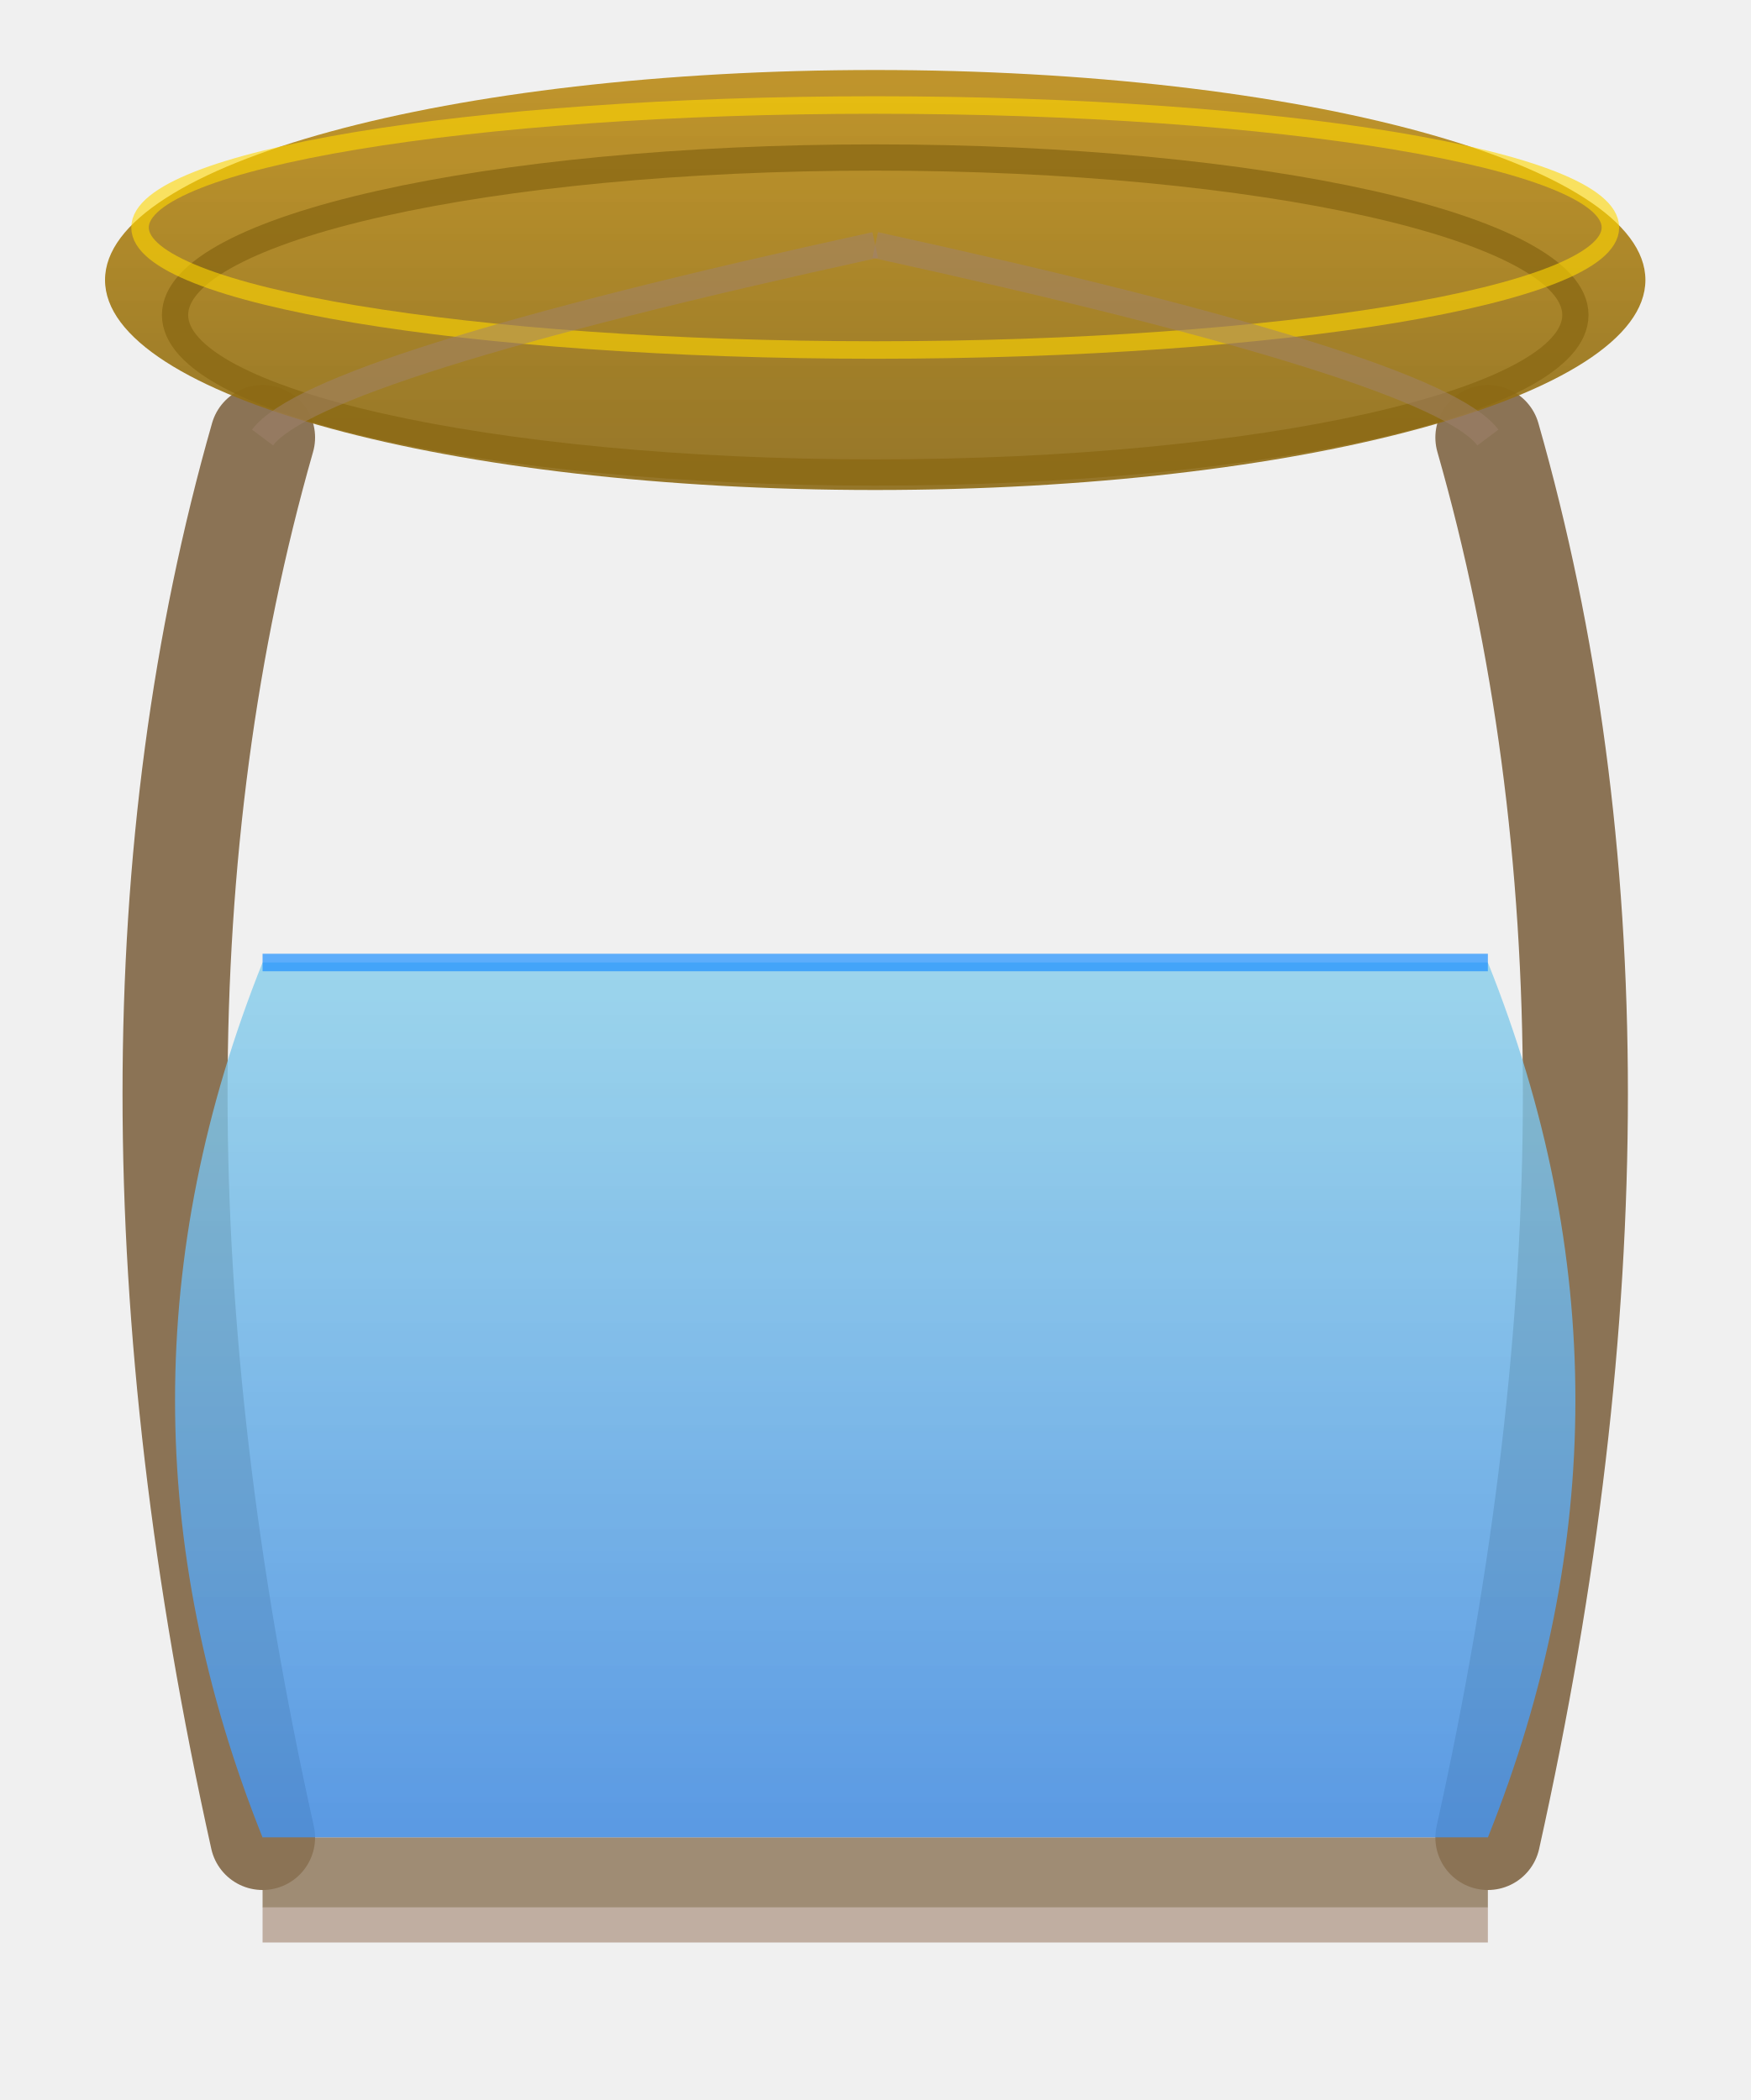
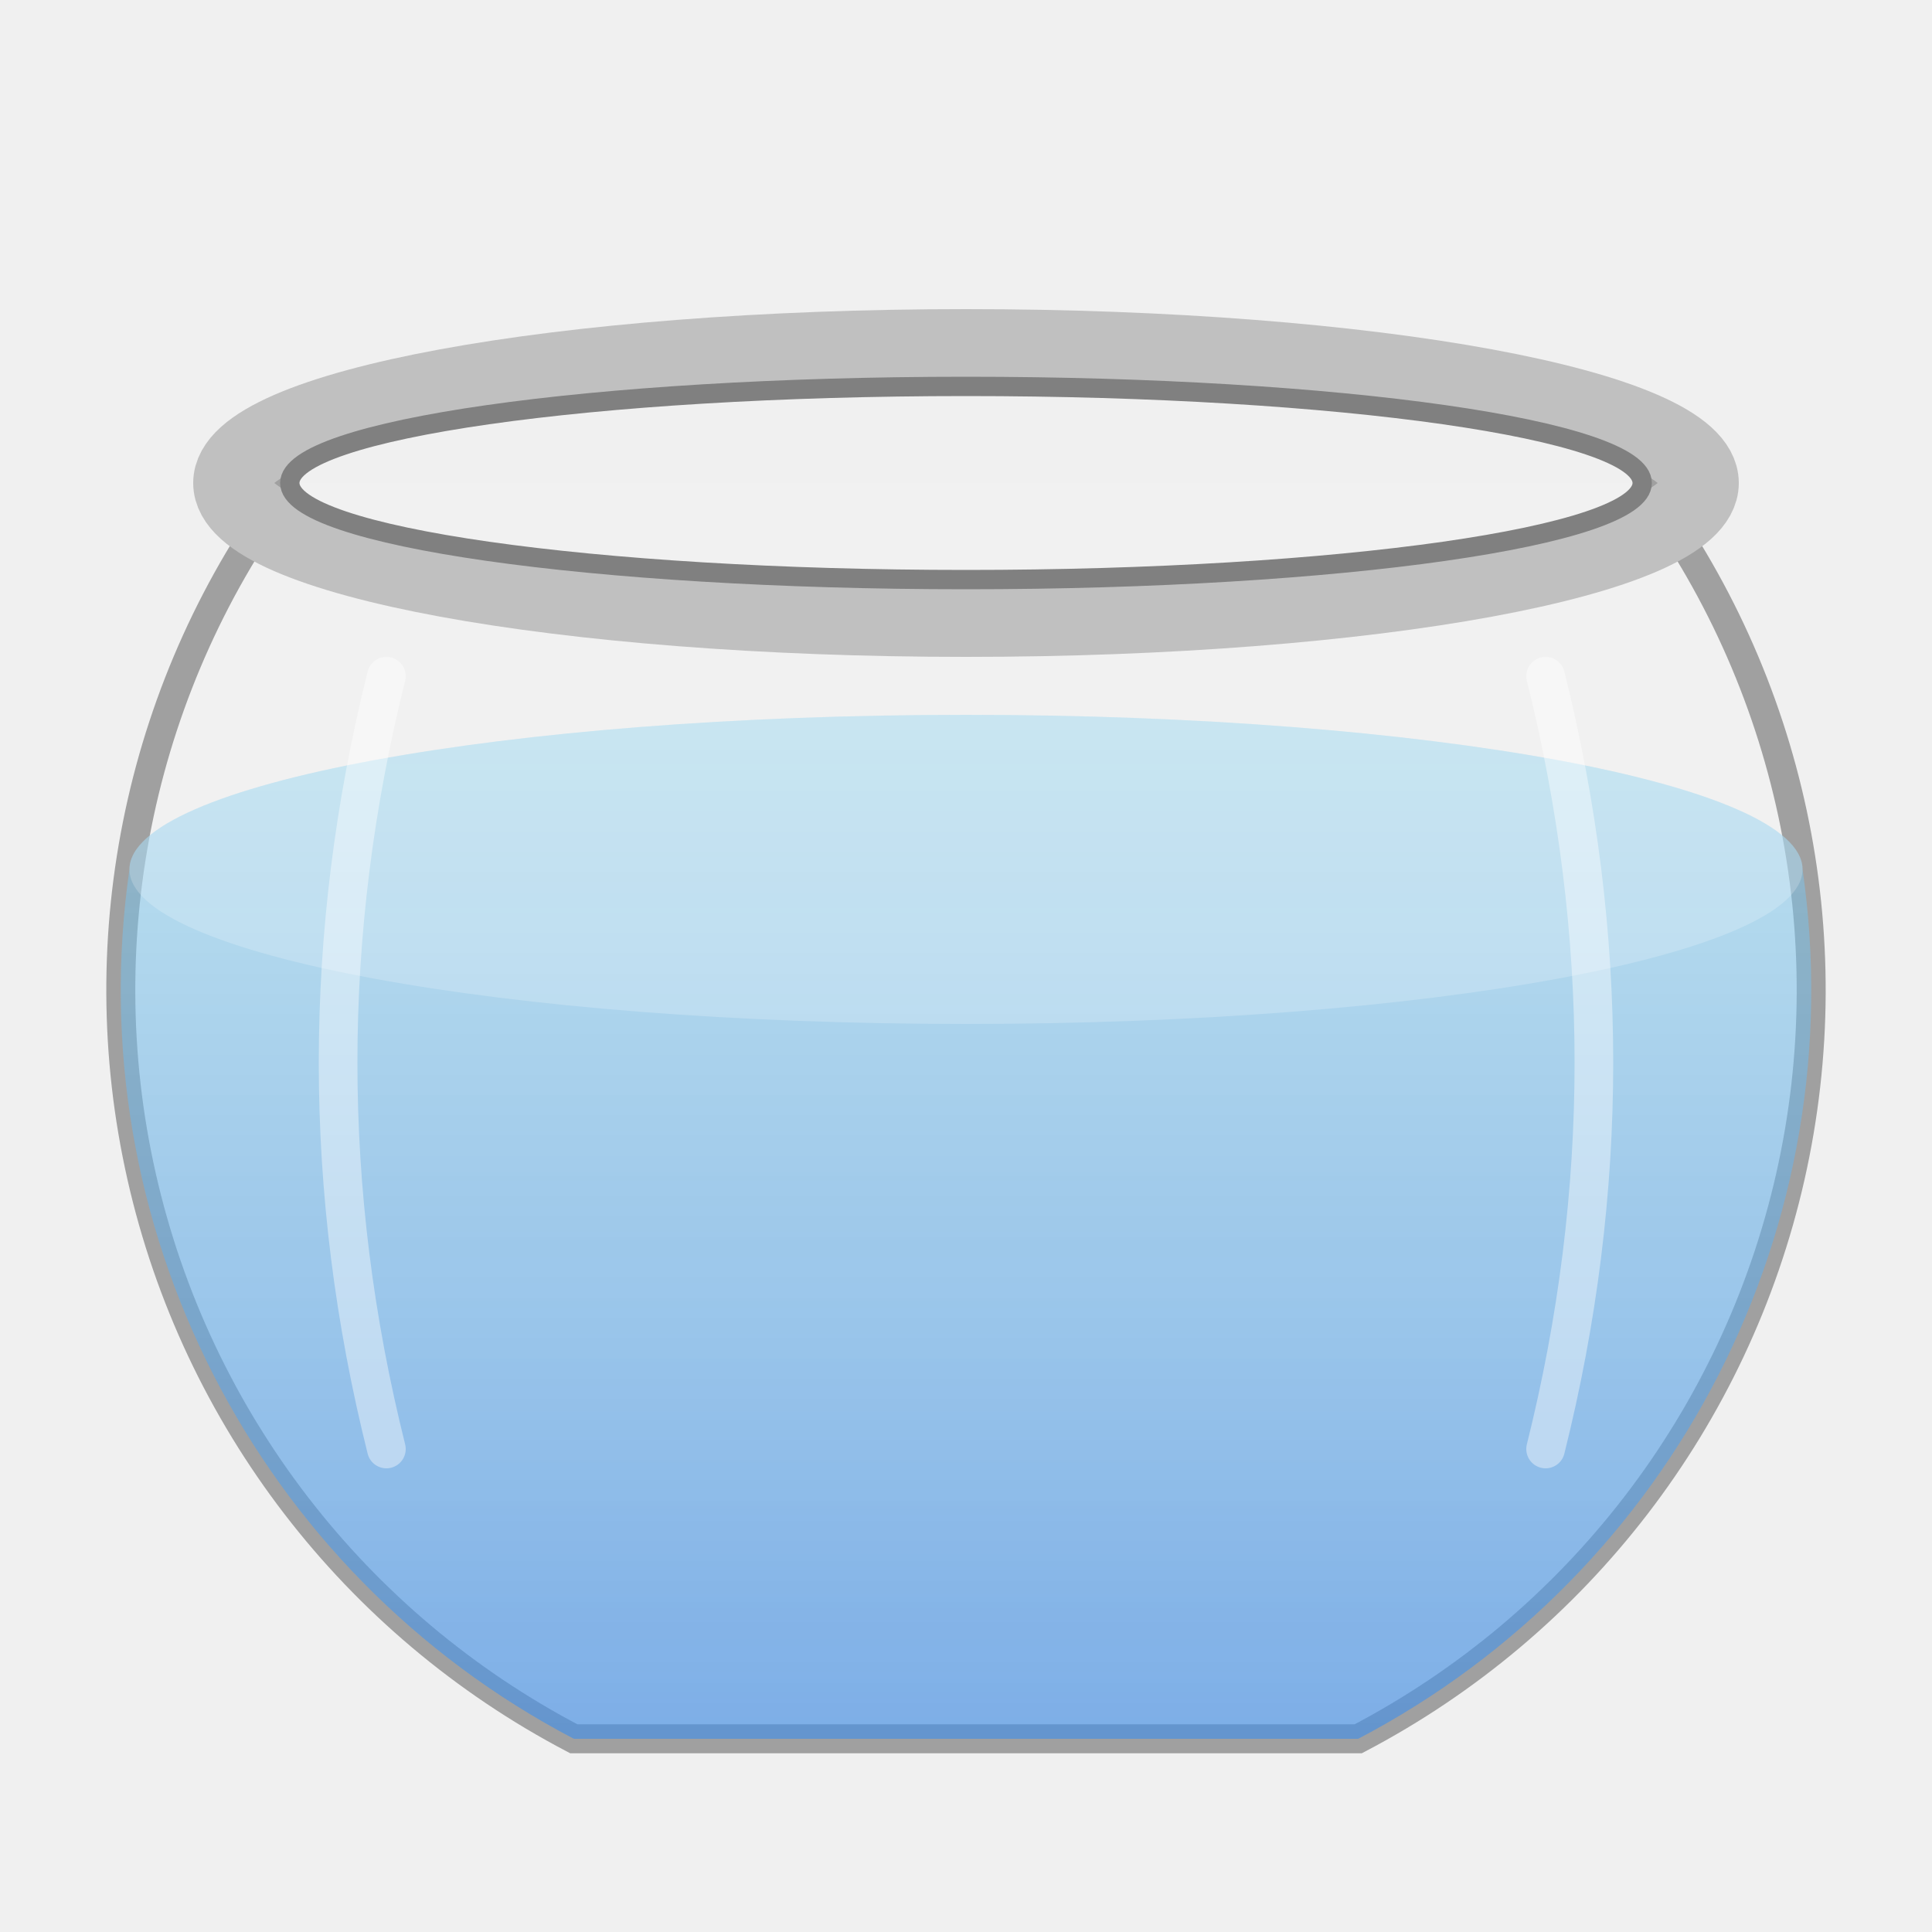
- <svg xmlns="http://www.w3.org/2000/svg" viewBox="0 0 100 120" version="1.1" id="fishbowl">
+ <svg xmlns="http://www.w3.org/2000/svg" width="1024" height="1024" viewBox="0 0 100 100" version="1.1" id="fishbowl">
  <defs>
    <linearGradient id="waterGradient" x1="0%" y1="0%" x2="0%" y2="100%">
-       <stop offset="0%" style="stop-color:#87CEEB;stop-opacity:0.8" />
-       <stop offset="100%" style="stop-color:#4A90E2;stop-opacity:0.9" />
+       <stop offset="0%" style="stop-color:#87CEEB;stop-opacity:0.5" />
+       <stop offset="100%" style="stop-color:#4A90E2;stop-opacity:0.7" />
    </linearGradient>
    <linearGradient id="rimGradient" x1="0%" y1="0%" x2="0%" y2="100%">
-       <stop offset="0%" style="stop-color:#B8860B;stop-opacity:0.9" />
-       <stop offset="100%" style="stop-color:#8B6914;stop-opacity:0.95" />
+       <stop offset="0%" style="stop-color:#E0E0E0;stop-opacity:0.9" />
+       <stop offset="100%" style="stop-color:#B0B0B0;stop-opacity:0.95" />
    </linearGradient>
  </defs>
-   <path d="M 15 25 Q 5 60 15 105" fill="none" stroke="#8B7355" stroke-width="6" stroke-linecap="round" />
-   <path d="M 85 25 Q 95 60 85 105" fill="none" stroke="#8B7355" stroke-width="6" stroke-linecap="round" />
-   <path d="M 15 55 Q 5 80 15 105 L 85 105 Q 95 80 85 55 Z" fill="url(#waterGradient)" />
-   <line x1="15" y1="55" x2="85" y2="55" stroke="#1E90FF" stroke-width="1" opacity="0.7" />
-   <rect x="15" y="105" width="70" height="4" fill="#8B7355" opacity="0.8" />
-   <rect x="15" y="109" width="70" height="2" fill="#A0826D" opacity="0.6" />
-   <ellipse cx="50" cy="16" rx="44" ry="12" fill="url(#rimGradient)" opacity="0.95" />
-   <ellipse cx="50" cy="18" rx="40" ry="9" fill="none" stroke="#8B6914" stroke-width="1.5" opacity="0.8" />
-   <ellipse cx="50" cy="13" rx="42" ry="7" fill="none" stroke="#FFD700" stroke-width="1" opacity="0.6" />
-   <path d="M 15 25 Q 18 21 50 14" fill="none" stroke="#A0826D" stroke-width="1.5" opacity="0.5" />
-   <path d="M 85 25 Q 82 21 50 14" fill="none" stroke="#A0826D" stroke-width="1.5" opacity="0.5" />
+   <path d="M 15 25 A 43.75 43.75 0 0 0 29.7 90 L 70.3 90 A 43.75 43.75 0 0 0 85 25" fill="#FFFFFF" fill-opacity="0.1" stroke="#A0A0A0" stroke-width="1.5" />
+   <path d="M 6.7 45 A 43.75 43.75 0 0 0 29.7 90 L 70.3 90 A 43.75 43.75 0 0 0 93.3 45 A 43.3 8 0 0 0 6.7 45" fill="url(#waterGradient)" stroke="none" />
+   <ellipse cx="50" cy="45" rx="43.3" ry="8" fill="#FFFFFF" fill-opacity="0.2" />
+   <ellipse cx="50" cy="25" rx="38" ry="7" fill="none" stroke="#C0C0C0" stroke-width="4" />
+   <ellipse cx="50" cy="25" rx="35" ry="5" fill="none" stroke="#808080" stroke-width="1" />
+   <path d="M 20 35 Q 15 55 20 75" stroke="#FFFFFF" stroke-width="2" fill="none" opacity="0.4" stroke-linecap="round" />
+   <path d="M 80 35 Q 85 55 80 75" stroke="#FFFFFF" stroke-width="2" fill="none" opacity="0.4" stroke-linecap="round" />
</svg>
